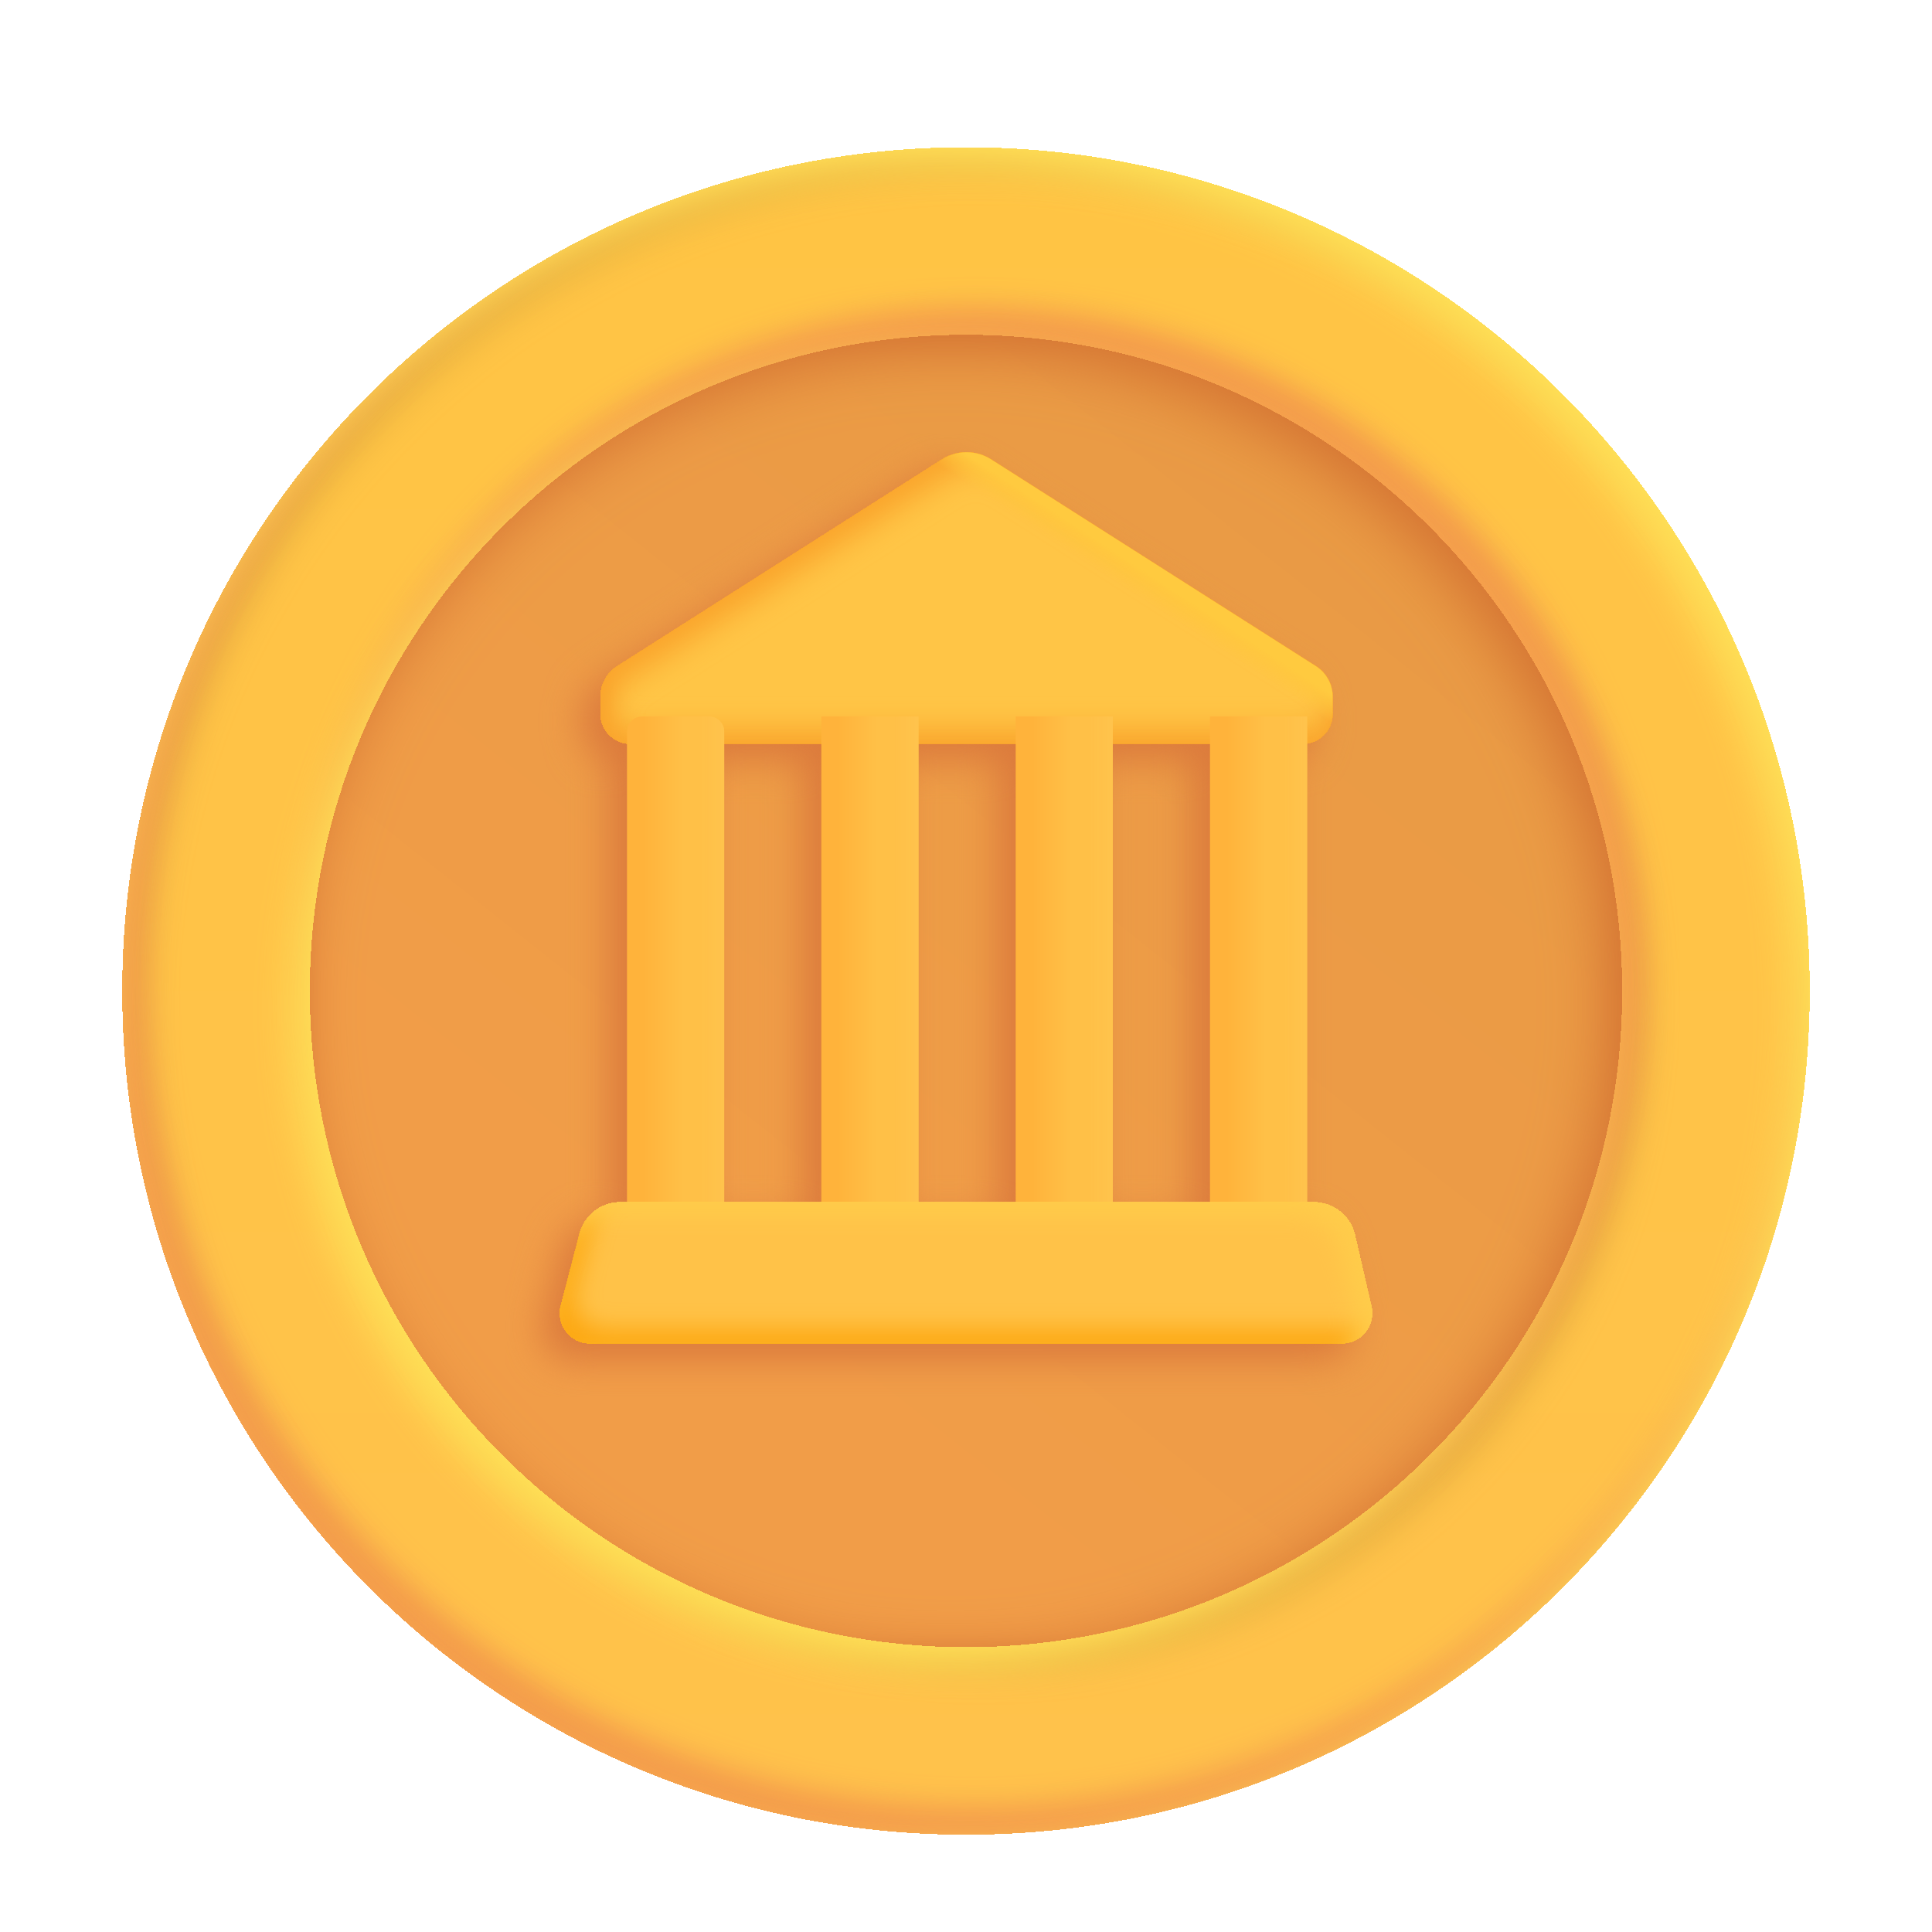
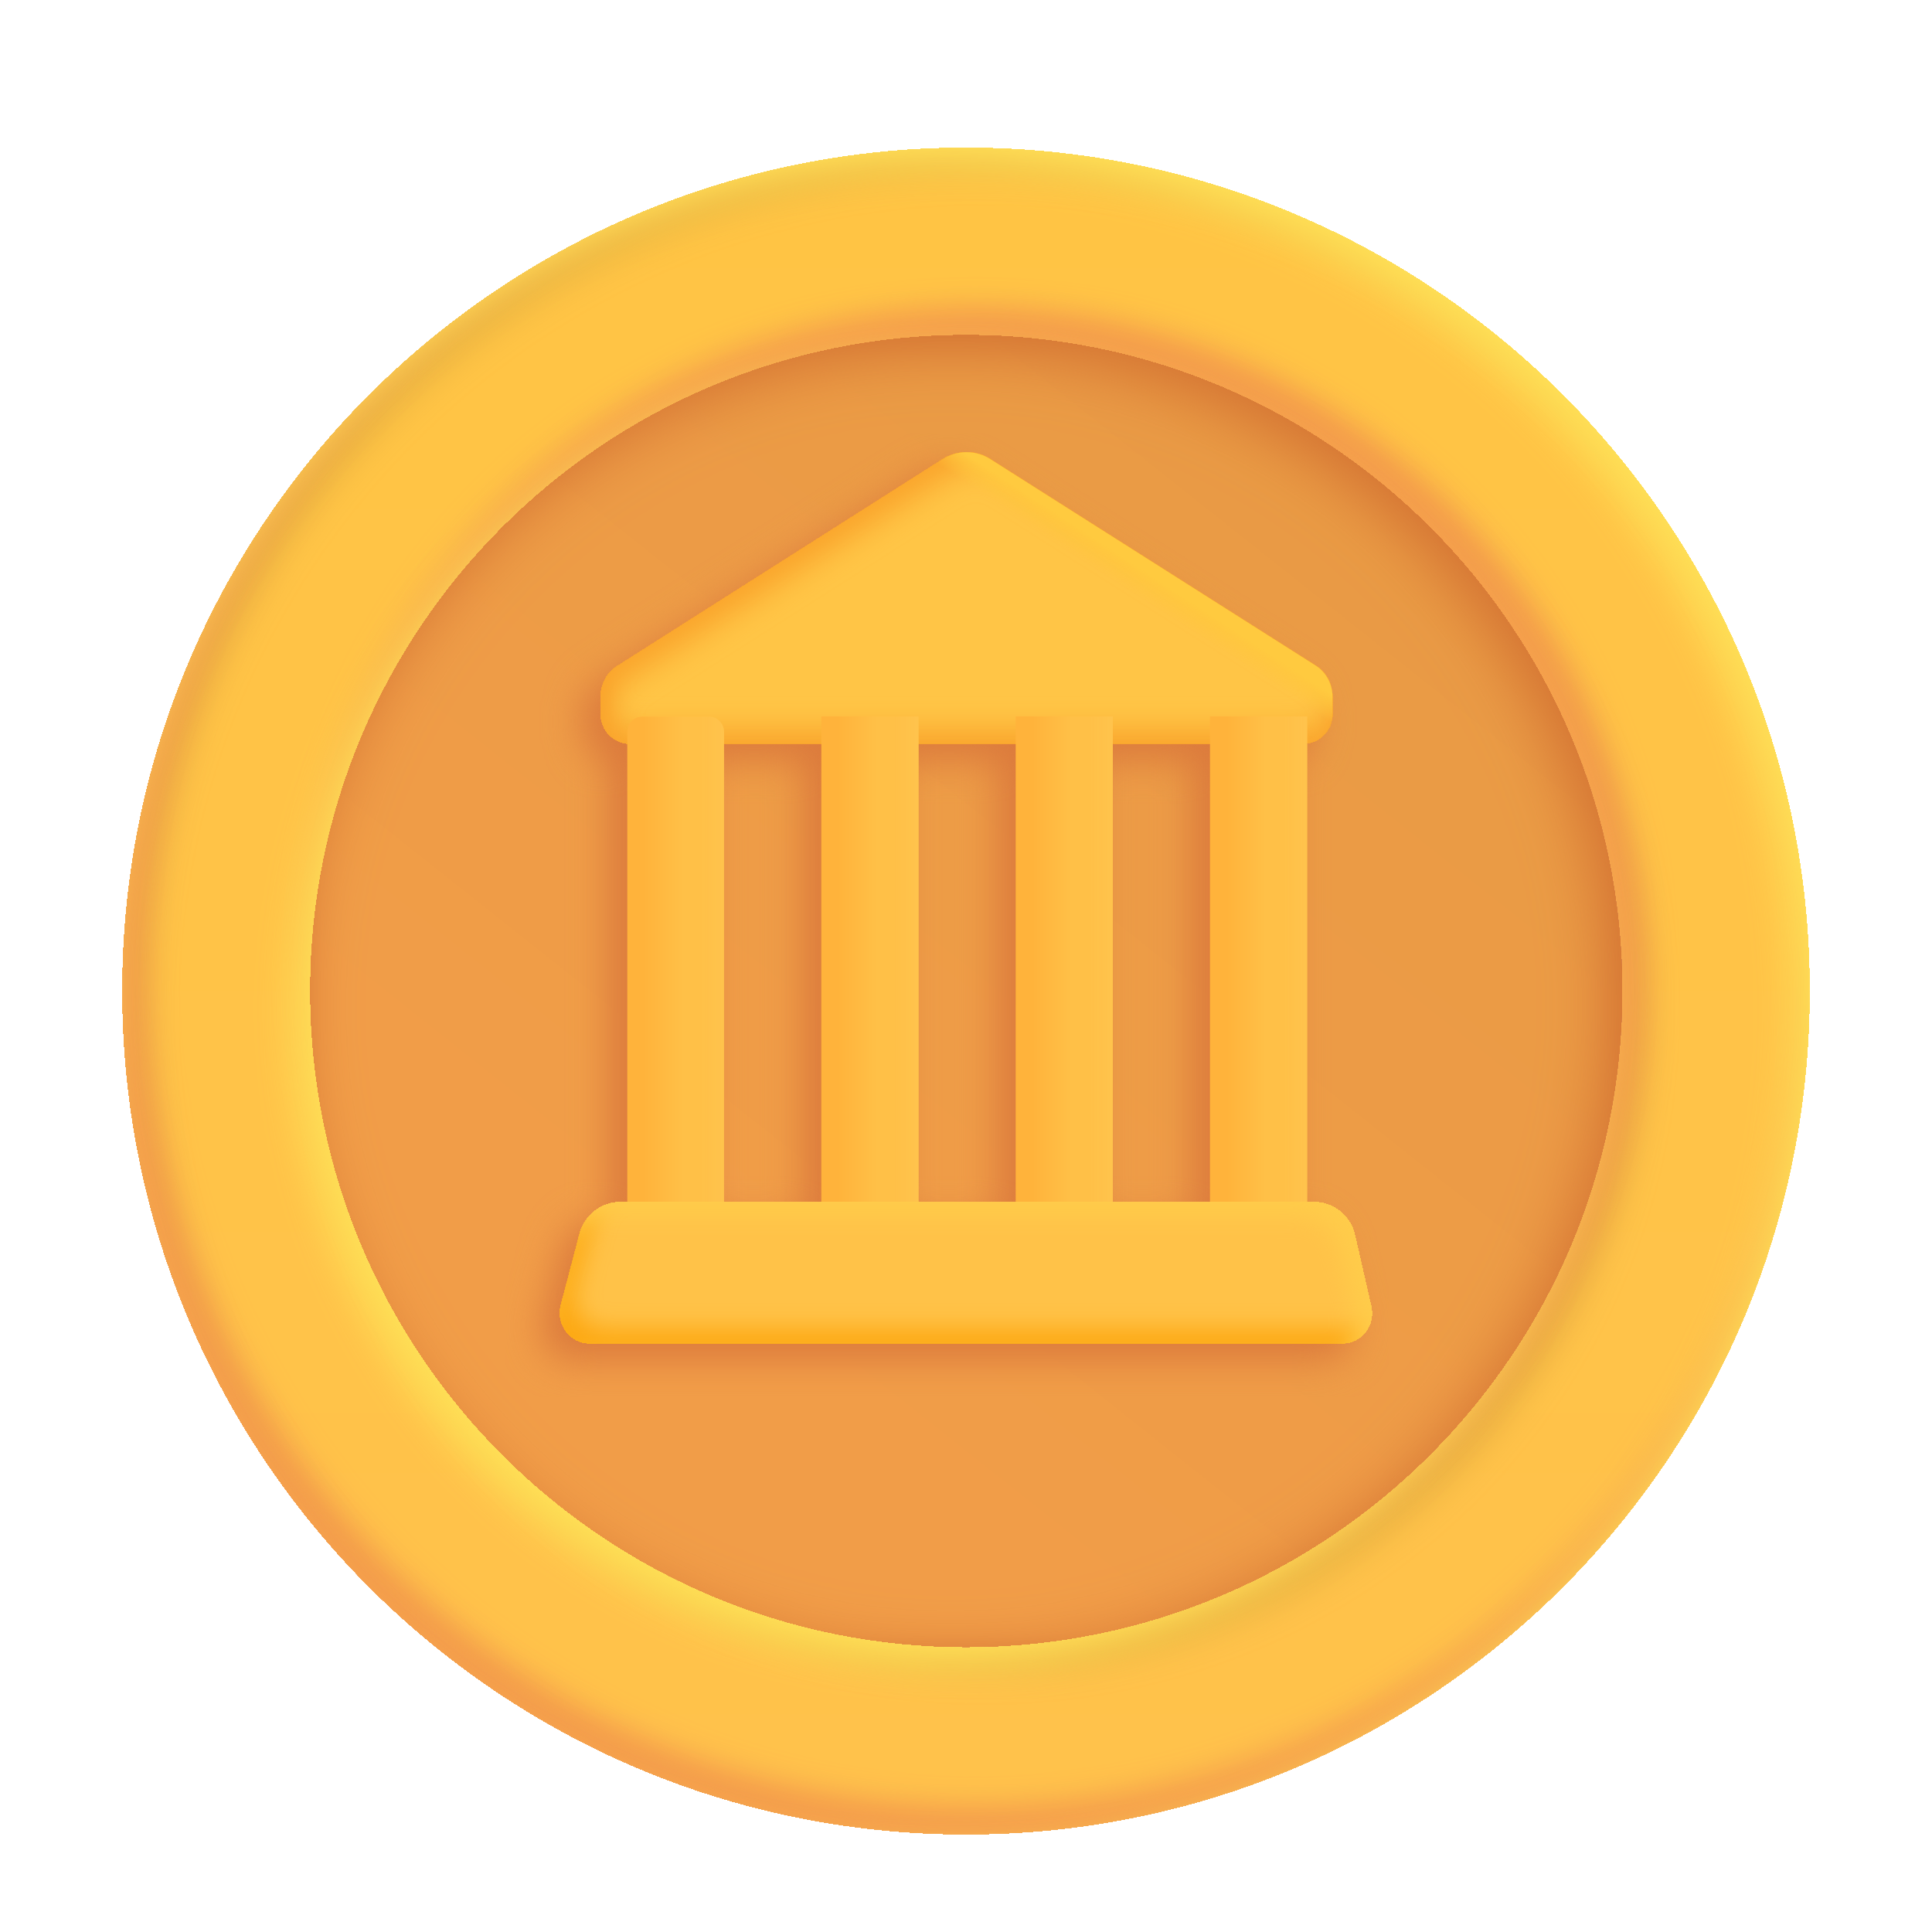
<svg xmlns="http://www.w3.org/2000/svg" width="32" height="32" viewBox="0 0 32 32" fill="none">
  <g filter="url(#filter0_i_18_21332)">
    <circle cx="16" cy="16.414" r="10.875" fill="url(#paint0_linear_18_21332)" />
  </g>
  <g filter="url(#filter1_iiii_18_21332)">
-     <path fill-rule="evenodd" clip-rule="evenodd" d="M16 30.383C23.715 30.383 29.969 24.129 29.969 16.414C29.969 8.699 23.715 2.445 16 2.445C8.285 2.445 2.031 8.699 2.031 16.414C2.031 24.129 8.285 30.383 16 30.383ZM16 27.289C22.006 27.289 26.875 22.42 26.875 16.414C26.875 10.408 22.006 5.539 16 5.539C9.994 5.539 5.125 10.408 5.125 16.414C5.125 22.42 9.994 27.289 16 27.289Z" fill="url(#paint1_linear_18_21332)" />
+     <path fill-rule="evenodd" clip-rule="evenodd" d="M16 30.38C23.71 30.38 29.97 24.13 29.97 16.41C29.97 8.7 23.71 2.45 16 2.45C8.29 2.45 2.03 8.7 2.03 16.41C2.03 24.13 8.29 30.38 16 30.38ZM16 27.29C22.01 27.29 26.88 22.42 26.88 16.41C26.88 10.41 22.01 5.54 16 5.54C9.99 5.54 5.13 10.41 5.13 16.41C5.13 22.42 9.99 27.29 16 27.29Z" fill="url(#paint1_linear_18_21332)" />
  </g>
  <g filter="url(#filter2_f_18_21332)">
-     <path fill-rule="evenodd" clip-rule="evenodd" d="M9.913 11.315C9.74 11.426 9.635 11.617 9.635 11.822V12.102C9.635 12.357 9.826 12.567 10.073 12.598V20.195H9.965C9.647 20.195 9.368 20.41 9.288 20.719L8.978 21.905C8.896 22.222 9.135 22.531 9.462 22.531H21.913C22.235 22.531 22.472 22.232 22.4 21.919L22.128 20.738C22.054 20.42 21.771 20.195 21.445 20.195H21.338V12.596C21.577 12.558 21.76 12.351 21.76 12.102V11.822C21.76 11.617 21.655 11.426 21.483 11.315L16.101 7.889C15.855 7.733 15.541 7.733 15.295 7.889L9.913 11.315ZM19.729 20.195V12.602H18.12V20.195H19.729ZM16.51 20.195V12.602H14.901V20.195H16.51ZM13.291 20.195V12.602H11.682V20.195H13.291Z" fill="#DC7B3C" />
+     <path fill-rule="evenodd" clip-rule="evenodd" d="M9.91 11.32C9.74 11.43 9.64 11.62 9.64 11.82V12.1C9.64 12.36 9.83 12.57 10.07 12.6V20.2H9.97C9.65 20.2 9.37 20.41 9.29 20.72L8.98 21.91C8.9 22.22 9.13 22.53 9.46 22.53H21.91C22.23 22.53 22.47 22.23 22.4 21.92L22.13 20.74C22.05 20.42 21.77 20.2 21.45 20.2H21.34V12.6C21.58 12.56 21.76 12.35 21.76 12.1V11.82C21.76 11.62 21.66 11.43 21.48 11.32L16.1 7.89C15.85 7.73 15.54 7.73 15.3 7.89L9.91 11.32ZM19.73 20.2V12.6H18.12V20.2H19.73ZM16.51 20.2V12.6H14.9V20.2H16.51ZM13.29 20.2V12.6H11.68V20.2H13.29Z" fill="#DC7B3C" />
  </g>
  <g filter="url(#filter3_ii_18_21332)">
-     <path d="M9.948 11.54C9.948 11.335 10.053 11.144 10.226 11.034L15.607 7.608C15.853 7.452 16.167 7.452 16.413 7.608L21.795 11.034C21.968 11.144 22.073 11.335 22.073 11.54V11.82C22.073 12.097 21.849 12.32 21.573 12.32H10.448C10.172 12.32 9.948 12.097 9.948 11.82V11.54Z" fill="#FFC546" />
+     <path d="M9.95 11.54C9.95 11.34 10.05 11.14 10.23 11.03L15.61 7.61C15.85 7.45 16.17 7.45 16.41 7.61L21.8 11.03C21.97 11.14 22.07 11.34 22.07 11.54V11.82C22.07 12.1 21.85 12.32 21.57 12.32H10.45C10.17 12.32 9.95 12.1 9.95 11.82V11.54Z" fill="#FFC546" />
  </g>
-   <path d="M9.948 11.54C9.948 11.335 10.053 11.144 10.226 11.034L15.607 7.608C15.853 7.452 16.167 7.452 16.413 7.608L21.795 11.034C21.968 11.144 22.073 11.335 22.073 11.54V11.82C22.073 12.097 21.849 12.32 21.573 12.32H10.448C10.172 12.32 9.948 12.097 9.948 11.82V11.54Z" fill="url(#paint2_linear_18_21332)" />
-   <path d="M10.385 12.117C10.385 11.979 10.497 11.867 10.635 11.867H11.745C11.883 11.867 11.995 11.979 11.995 12.117V20.133H10.385V12.117Z" fill="url(#paint3_linear_18_21332)" />
-   <path d="M10.385 12.117C10.385 11.979 10.497 11.867 10.635 11.867H11.745C11.883 11.867 11.995 11.979 11.995 12.117V20.133H10.385V12.117Z" fill="url(#paint4_linear_18_21332)" />
+   <path d="M9.95 11.54C9.95 11.34 10.05 11.14 10.23 11.03L15.61 7.61C15.85 7.45 16.17 7.45 16.41 7.61L21.8 11.03C21.97 11.14 22.07 11.34 22.07 11.54V11.82C22.07 12.1 21.85 12.32 21.57 12.32H10.45C10.17 12.32 9.95 12.1 9.95 11.82V11.54Z" fill="url(#paint2_linear_18_21332)" />
+   <path d="M10.39 12.12C10.39 11.98 10.5 11.87 10.64 11.87H11.74C11.88 11.87 11.99 11.98 11.99 12.12V20.13H10.39V12.12Z" fill="url(#paint3_linear_18_21332)" />
+   <path d="M10.39 12.12C10.39 11.98 10.5 11.87 10.64 11.87H11.74C11.88 11.87 11.99 11.98 11.99 12.12V20.13H10.39V12.12Z" fill="url(#paint4_linear_18_21332)" />
  <rect x="13.604" y="11.867" width="1.609" height="8.266" fill="url(#paint5_linear_18_21332)" />
  <rect x="13.604" y="11.867" width="1.609" height="8.266" fill="url(#paint6_linear_18_21332)" />
  <rect x="16.823" y="11.867" width="1.609" height="8.266" fill="url(#paint7_linear_18_21332)" />
  <rect x="16.823" y="11.867" width="1.609" height="8.266" fill="url(#paint8_linear_18_21332)" />
  <rect x="20.041" y="11.867" width="1.609" height="8.266" fill="url(#paint9_linear_18_21332)" />
  <rect x="20.041" y="11.867" width="1.609" height="8.266" fill="url(#paint10_linear_18_21332)" />
  <g filter="url(#filter4_ii_18_21332)">
-     <path d="M9.6 20.437C9.681 20.129 9.959 19.914 10.278 19.914H21.758C22.084 19.914 22.367 20.139 22.44 20.457L22.713 21.638C22.785 21.951 22.547 22.25 22.225 22.25H9.775C9.447 22.25 9.208 21.941 9.291 21.624L9.6 20.437Z" fill="#FFC248" />
+     <path d="M9.6 20.44C9.68 20.13 9.96 19.91 10.28 19.91H21.76C22.08 19.91 22.37 20.14 22.44 20.46L22.71 21.64C22.78 21.95 22.55 22.25 22.23 22.25H9.77C9.45 22.25 9.21 21.94 9.29 21.62L9.6 20.44Z" fill="#FFC248" />
  </g>
  <defs>
    <filter id="filter0_i_18_21332" x="4.875" y="5.539" width="22" height="22" filterUnits="userSpaceOnUse" color-interpolation-filters="sRGB">
      <feFlood flood-opacity="0" result="BackgroundImageFix" />
      <feBlend mode="normal" in="SourceGraphic" in2="BackgroundImageFix" result="shape" />
      <feColorMatrix in="SourceAlpha" type="matrix" values="0 0 0 0 0 0 0 0 0 0 0 0 0 0 0 0 0 0 127 0" result="hardAlpha" />
      <feOffset dx="-0.25" dy="0.25" />
      <feGaussianBlur stdDeviation="0.5" />
      <feComposite in2="hardAlpha" operator="arithmetic" k2="-1" k3="1" />
      <feColorMatrix type="matrix" values="0 0 0 0 0.831 0 0 0 0 0.451 0 0 0 0 0.196 0 0 0 1 0" />
      <feBlend mode="normal" in2="shape" result="effect1_innerShadow_18_21332" />
    </filter>
    <filter id="filter1_iiii_18_21332" x="1.731" y="2.145" width="28.538" height="28.538" filterUnits="userSpaceOnUse" color-interpolation-filters="sRGB">
      <feFlood flood-opacity="0" result="BackgroundImageFix" />
      <feBlend mode="normal" in="SourceGraphic" in2="BackgroundImageFix" result="shape" />
      <feColorMatrix in="SourceAlpha" type="matrix" values="0 0 0 0 0 0 0 0 0 0 0 0 0 0 0 0 0 0 127 0" result="hardAlpha" />
      <feOffset dx="0.3" dy="0.3" />
      <feGaussianBlur stdDeviation="0.3" />
      <feComposite in2="hardAlpha" operator="arithmetic" k2="-1" k3="1" />
      <feColorMatrix type="matrix" values="0 0 0 0 0.886 0 0 0 0 0.663 0 0 0 0 0.235 0 0 0 1 0" />
      <feBlend mode="normal" in2="shape" result="effect1_innerShadow_18_21332" />
      <feColorMatrix in="SourceAlpha" type="matrix" values="0 0 0 0 0 0 0 0 0 0 0 0 0 0 0 0 0 0 127 0" result="hardAlpha" />
      <feOffset dx="0.3" dy="-0.3" />
      <feGaussianBlur stdDeviation="0.3" />
      <feComposite in2="hardAlpha" operator="arithmetic" k2="-1" k3="1" />
      <feColorMatrix type="matrix" values="0 0 0 0 0.957 0 0 0 0 0.608 0 0 0 0 0.294 0 0 0 1 0" />
      <feBlend mode="normal" in2="effect1_innerShadow_18_21332" result="effect2_innerShadow_18_21332" />
      <feColorMatrix in="SourceAlpha" type="matrix" values="0 0 0 0 0 0 0 0 0 0 0 0 0 0 0 0 0 0 127 0" result="hardAlpha" />
      <feOffset dy="-0.3" />
      <feGaussianBlur stdDeviation="0.3" />
      <feComposite in2="hardAlpha" operator="arithmetic" k2="-1" k3="1" />
      <feColorMatrix type="matrix" values="0 0 0 0 0.957 0 0 0 0 0.608 0 0 0 0 0.294 0 0 0 1 0" />
      <feBlend mode="normal" in2="effect2_innerShadow_18_21332" result="effect3_innerShadow_18_21332" />
      <feColorMatrix in="SourceAlpha" type="matrix" values="0 0 0 0 0 0 0 0 0 0 0 0 0 0 0 0 0 0 127 0" result="hardAlpha" />
      <feOffset dx="-0.3" dy="0.3" />
      <feGaussianBlur stdDeviation="0.3" />
      <feComposite in2="hardAlpha" operator="arithmetic" k2="-1" k3="1" />
      <feColorMatrix type="matrix" values="0 0 0 0 1 0 0 0 0 0.882 0 0 0 0 0.337 0 0 0 1 0" />
      <feBlend mode="normal" in2="effect3_innerShadow_18_21332" result="effect4_innerShadow_18_21332" />
    </filter>
    <filter id="filter2_f_18_21332" x="8.362" y="7.172" width="14.651" height="15.959" filterUnits="userSpaceOnUse" color-interpolation-filters="sRGB">
      <feFlood flood-opacity="0" result="BackgroundImageFix" />
      <feBlend mode="normal" in="SourceGraphic" in2="BackgroundImageFix" result="shape" />
      <feGaussianBlur stdDeviation="0.3" result="effect1_foregroundBlur_18_21332" />
    </filter>
    <filter id="filter3_ii_18_21332" x="9.948" y="7.241" width="12.275" height="5.33" filterUnits="userSpaceOnUse" color-interpolation-filters="sRGB">
      <feFlood flood-opacity="0" result="BackgroundImageFix" />
      <feBlend mode="normal" in="SourceGraphic" in2="BackgroundImageFix" result="shape" />
      <feColorMatrix in="SourceAlpha" type="matrix" values="0 0 0 0 0 0 0 0 0 0 0 0 0 0 0 0 0 0 127 0" result="hardAlpha" />
      <feOffset dy="-0.25" />
      <feGaussianBlur stdDeviation="0.25" />
      <feComposite in2="hardAlpha" operator="arithmetic" k2="-1" k3="1" />
      <feColorMatrix type="matrix" values="0 0 0 0 0.98 0 0 0 0 0.647 0 0 0 0 0.173 0 0 0 1 0" />
      <feBlend mode="normal" in2="shape" result="effect1_innerShadow_18_21332" />
      <feColorMatrix in="SourceAlpha" type="matrix" values="0 0 0 0 0 0 0 0 0 0 0 0 0 0 0 0 0 0 127 0" result="hardAlpha" />
      <feOffset dx="0.15" dy="0.25" />
      <feGaussianBlur stdDeviation="0.25" />
      <feComposite in2="hardAlpha" operator="arithmetic" k2="-1" k3="1" />
      <feColorMatrix type="matrix" values="0 0 0 0 0.98 0 0 0 0 0.647 0 0 0 0 0.173 0 0 0 1 0" />
      <feBlend mode="normal" in2="effect1_innerShadow_18_21332" result="effect2_innerShadow_18_21332" />
    </filter>
    <filter id="filter4_ii_18_21332" x="9.024" y="19.664" width="13.951" height="2.836" filterUnits="userSpaceOnUse" color-interpolation-filters="sRGB">
      <feFlood flood-opacity="0" result="BackgroundImageFix" />
      <feBlend mode="normal" in="SourceGraphic" in2="BackgroundImageFix" result="shape" />
      <feColorMatrix in="SourceAlpha" type="matrix" values="0 0 0 0 0 0 0 0 0 0 0 0 0 0 0 0 0 0 127 0" result="hardAlpha" />
      <feOffset dx="0.25" dy="-0.25" />
      <feGaussianBlur stdDeviation="0.2" />
      <feComposite in2="hardAlpha" operator="arithmetic" k2="-1" k3="1" />
      <feColorMatrix type="matrix" values="0 0 0 0 0.992 0 0 0 0 0.659 0 0 0 0 0.071 0 0 0 1 0" />
      <feBlend mode="normal" in2="shape" result="effect1_innerShadow_18_21332" />
      <feColorMatrix in="SourceAlpha" type="matrix" values="0 0 0 0 0 0 0 0 0 0 0 0 0 0 0 0 0 0 127 0" result="hardAlpha" />
      <feOffset dx="-0.25" dy="0.25" />
      <feGaussianBlur stdDeviation="0.2" />
      <feComposite in2="hardAlpha" operator="arithmetic" k2="-1" k3="1" />
      <feColorMatrix type="matrix" values="0 0 0 0 1 0 0 0 0 0.8 0 0 0 0 0.29 0 0 0 1 0" />
      <feBlend mode="normal" in2="effect1_innerShadow_18_21332" result="effect2_innerShadow_18_21332" />
    </filter>
    <linearGradient id="paint0_linear_18_21332" x1="11.562" y1="21.852" x2="23.312" y2="7.039" gradientUnits="userSpaceOnUse">
      <stop stop-color="#F19D48" />
      <stop offset="1" stop-color="#E89A44" />
    </linearGradient>
    <linearGradient id="paint1_linear_18_21332" x1="16" y1="2.445" x2="16" y2="30.383" gradientUnits="userSpaceOnUse">
      <stop stop-color="#FFC444" />
      <stop offset="1" stop-color="#FFC24B" />
    </linearGradient>
    <linearGradient id="paint2_linear_18_21332" x1="19.312" y1="9.289" x2="18.906" y2="9.906" gradientUnits="userSpaceOnUse">
      <stop offset="0.459" stop-color="#FFCA3F" />
      <stop offset="1" stop-color="#FFCA3F" stop-opacity="0" />
    </linearGradient>
    <linearGradient id="paint3_linear_18_21332" x1="10.531" y1="15.059" x2="11.312" y2="15.059" gradientUnits="userSpaceOnUse">
      <stop offset="0.167" stop-color="#FFB33B" />
      <stop offset="1" stop-color="#FFC047" />
    </linearGradient>
    <linearGradient id="paint4_linear_18_21332" x1="11.995" y1="16.686" x2="11.609" y2="16.686" gradientUnits="userSpaceOnUse">
      <stop offset="0.067" stop-color="#FFC34C" />
      <stop offset="1" stop-color="#FFC34C" stop-opacity="0" />
    </linearGradient>
    <linearGradient id="paint5_linear_18_21332" x1="13.75" y1="15.059" x2="14.531" y2="15.059" gradientUnits="userSpaceOnUse">
      <stop offset="0.167" stop-color="#FFB33B" />
      <stop offset="1" stop-color="#FFC047" />
    </linearGradient>
    <linearGradient id="paint6_linear_18_21332" x1="15.213" y1="16.686" x2="14.828" y2="16.686" gradientUnits="userSpaceOnUse">
      <stop offset="0.067" stop-color="#FFC34C" />
      <stop offset="1" stop-color="#FFC34C" stop-opacity="0" />
    </linearGradient>
    <linearGradient id="paint7_linear_18_21332" x1="16.969" y1="15.059" x2="17.75" y2="15.059" gradientUnits="userSpaceOnUse">
      <stop offset="0.167" stop-color="#FFB33B" />
      <stop offset="1" stop-color="#FFC047" />
    </linearGradient>
    <linearGradient id="paint8_linear_18_21332" x1="18.432" y1="16.686" x2="18.047" y2="16.686" gradientUnits="userSpaceOnUse">
      <stop offset="0.067" stop-color="#FFC34C" />
      <stop offset="1" stop-color="#FFC34C" stop-opacity="0" />
    </linearGradient>
    <linearGradient id="paint9_linear_18_21332" x1="20.188" y1="15.059" x2="20.969" y2="15.059" gradientUnits="userSpaceOnUse">
      <stop offset="0.167" stop-color="#FFB33B" />
      <stop offset="1" stop-color="#FFC047" />
    </linearGradient>
    <linearGradient id="paint10_linear_18_21332" x1="21.651" y1="16.686" x2="21.266" y2="16.686" gradientUnits="userSpaceOnUse">
      <stop offset="0.067" stop-color="#FFC34C" />
      <stop offset="1" stop-color="#FFC34C" stop-opacity="0" />
    </linearGradient>
  </defs>
</svg>
